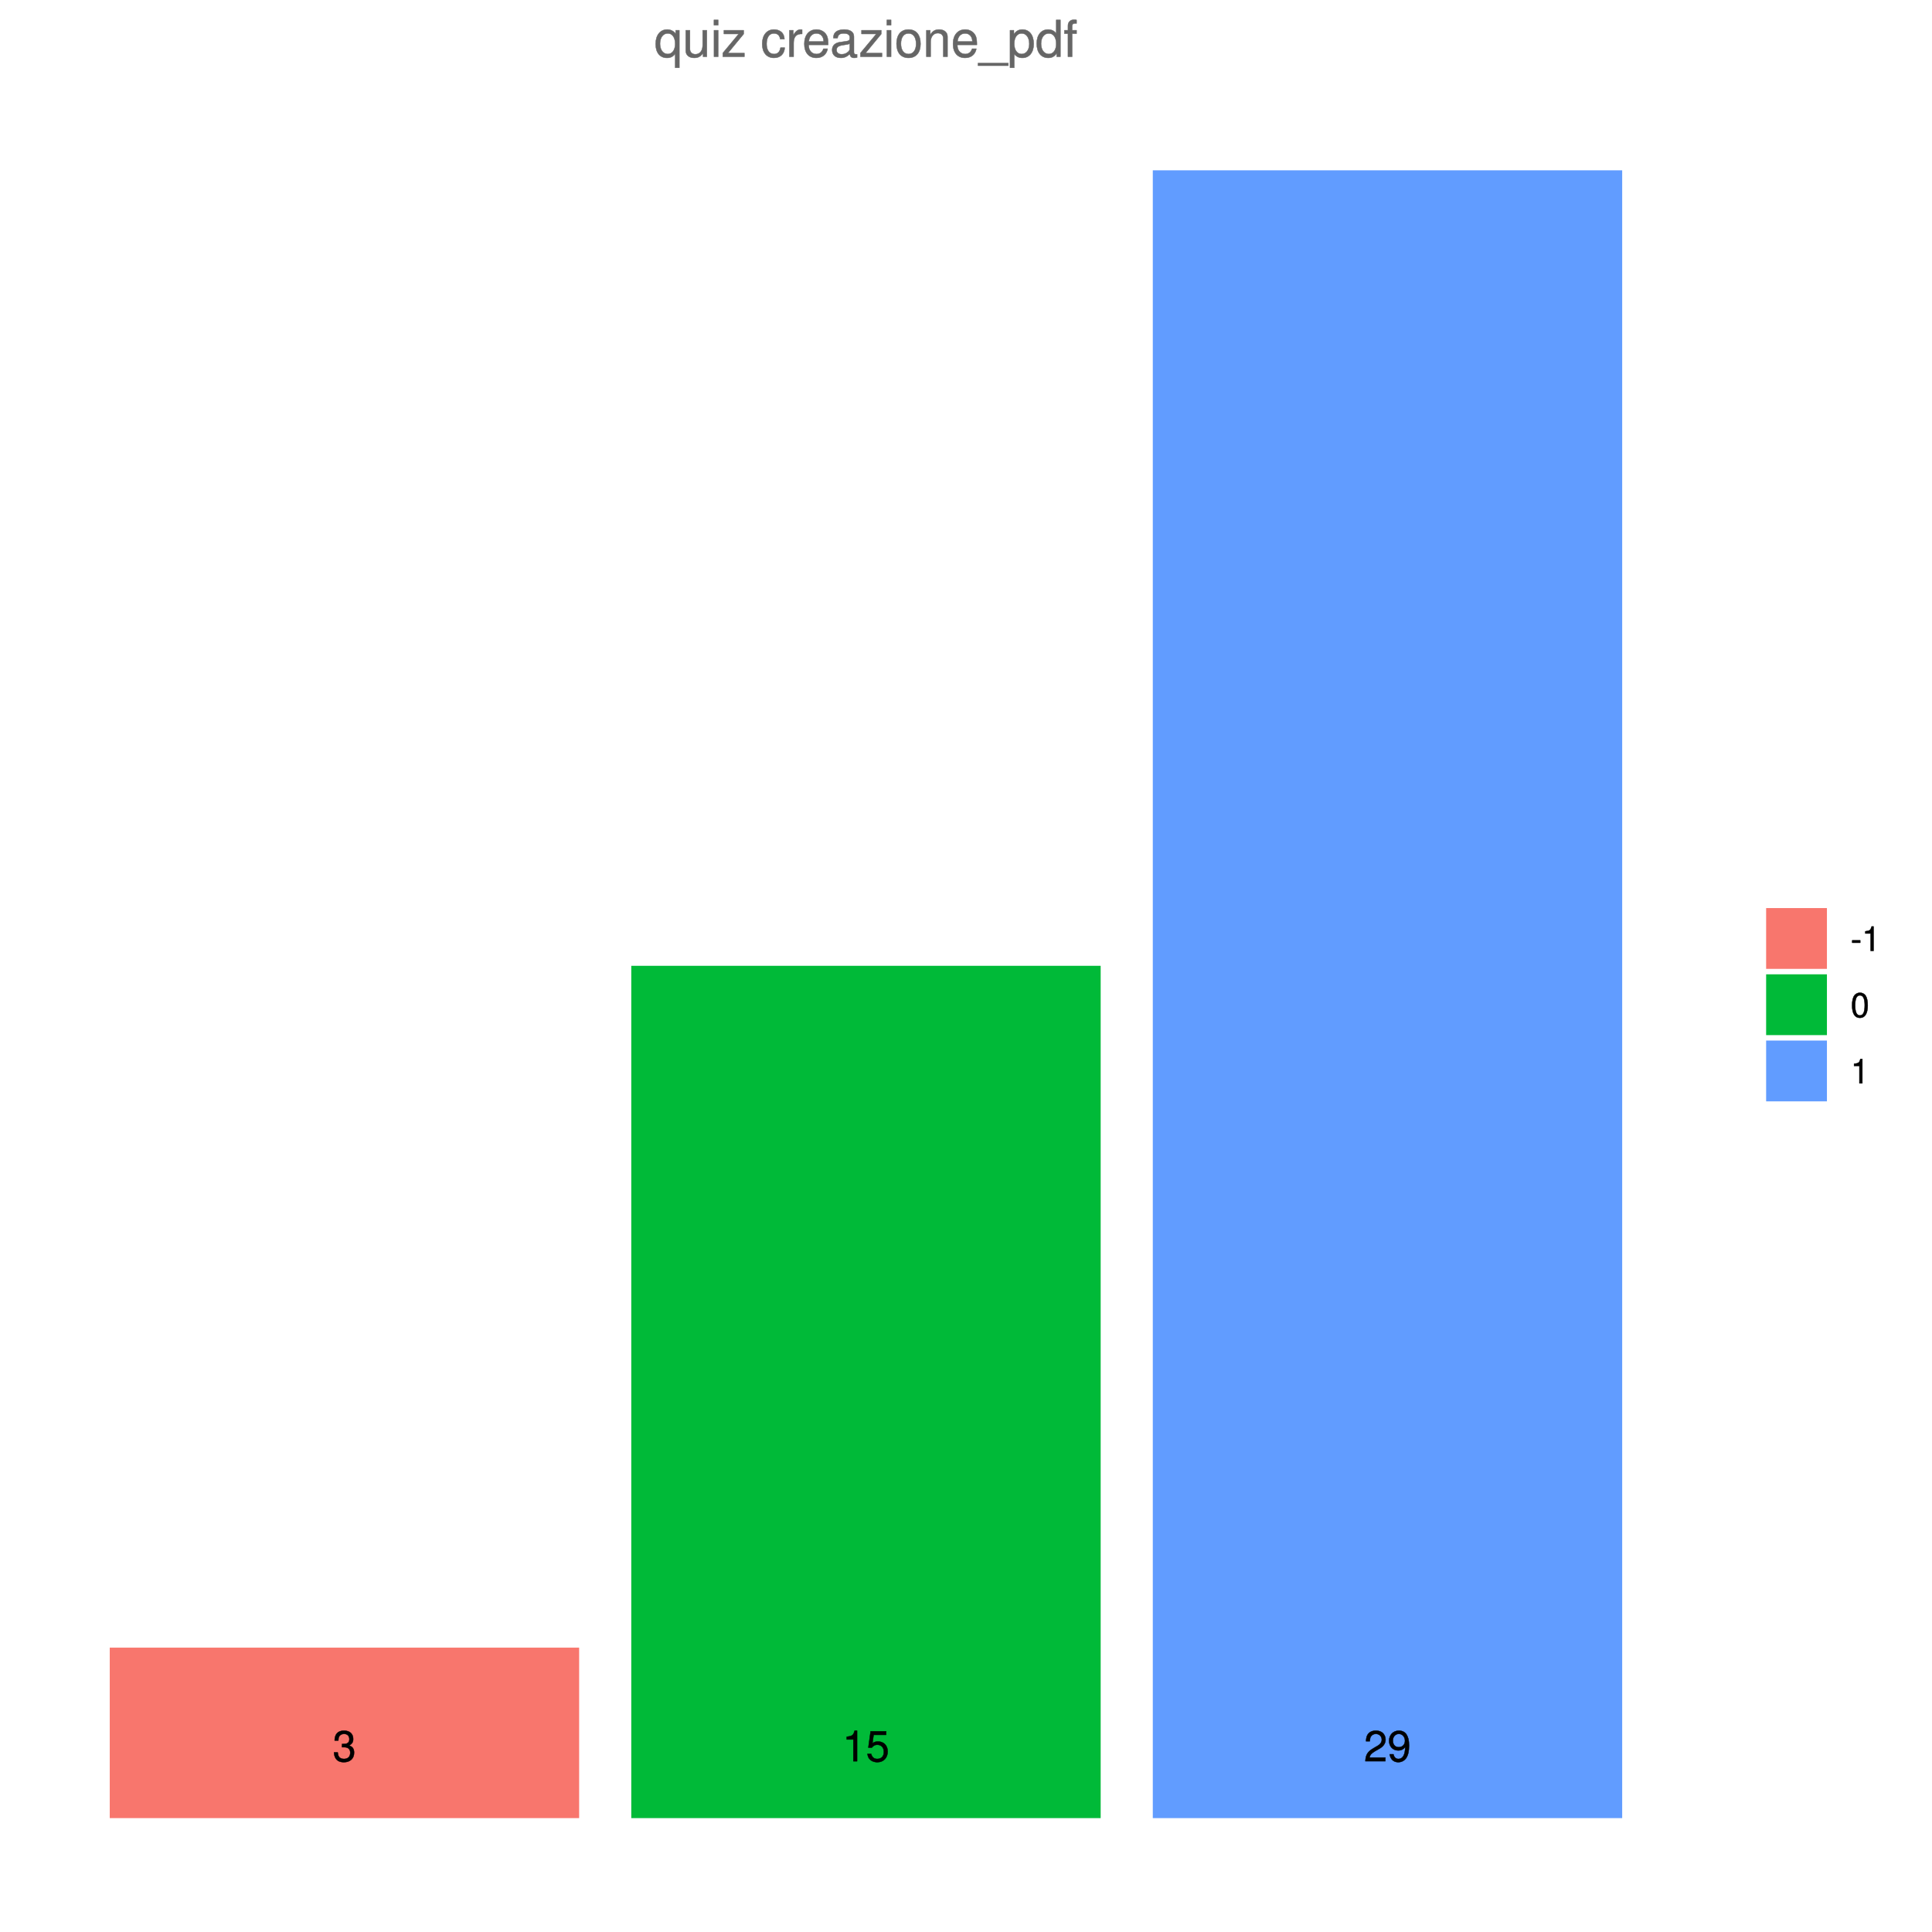
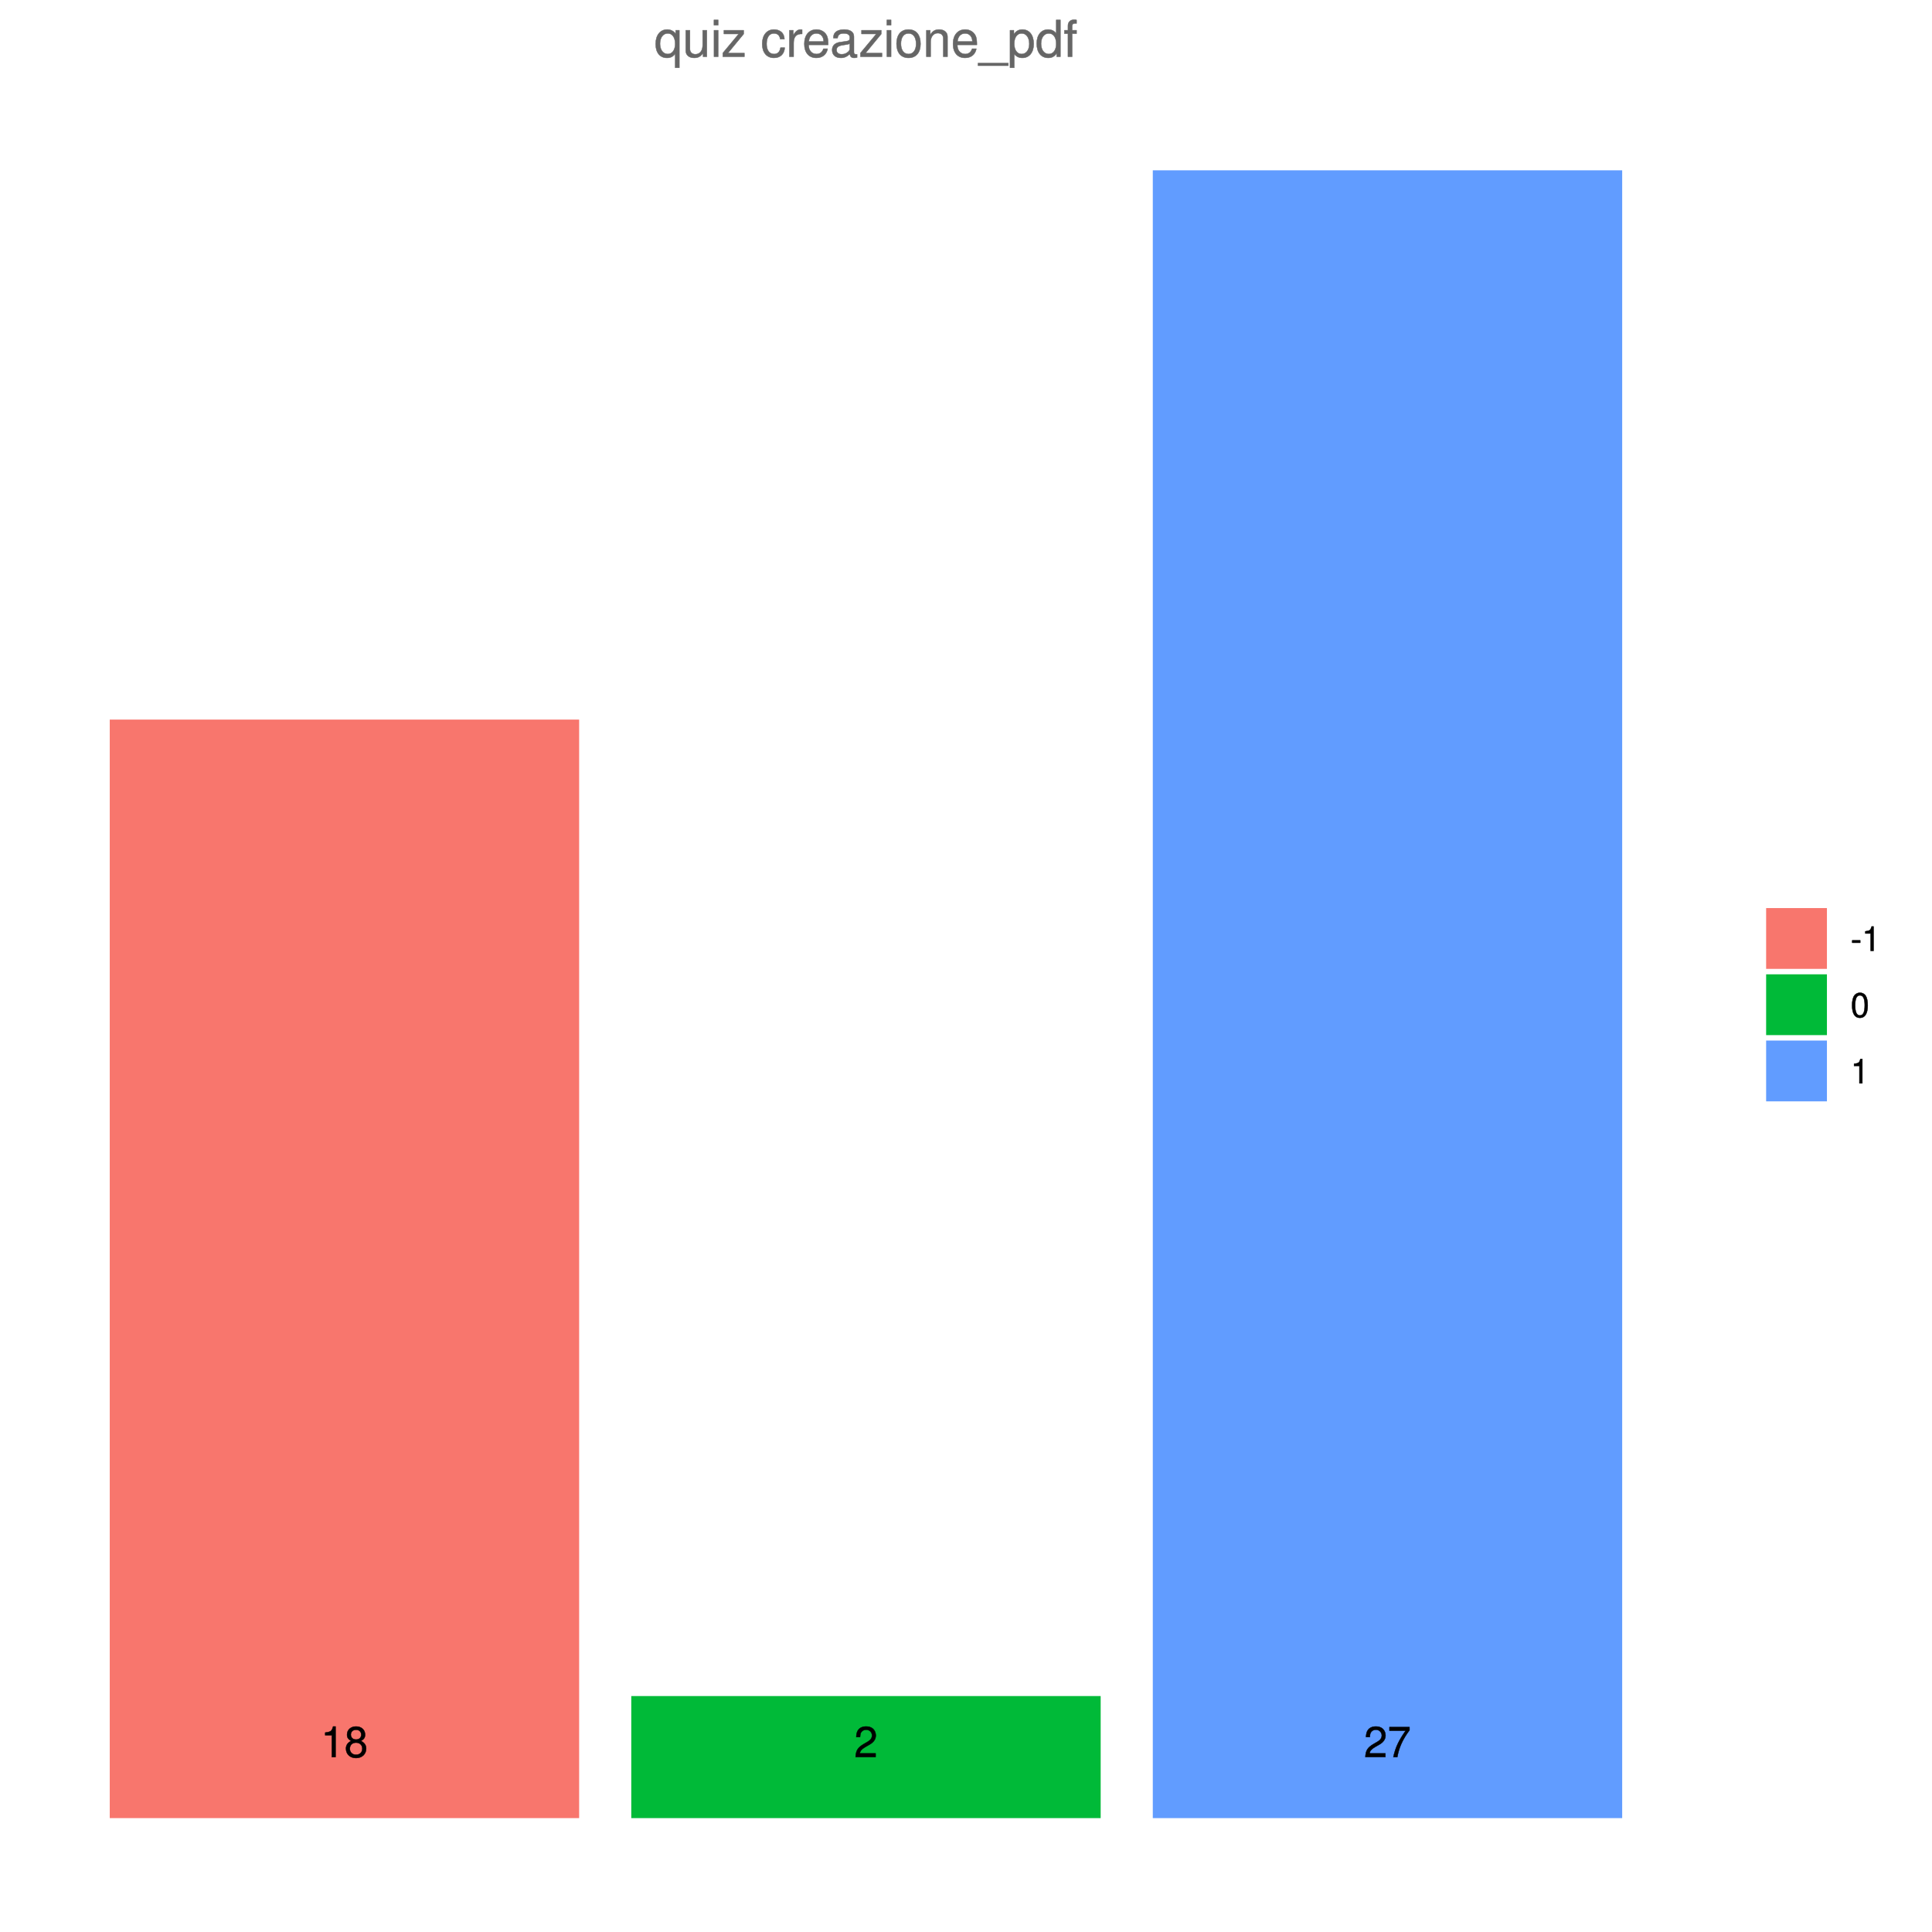
<svg xmlns="http://www.w3.org/2000/svg" width="504px" height="504px" viewBox="0 0 504 504" version="1.1">
  <g transform="translate(0, 504) scale(1, -1)">
    <g id="gridSVG" fill="none" stroke="rgb(0,0,0)" stroke-dasharray="none" stroke-width="0.75" font-size="12" font-family="Helvetica, Arial, FreeSans, Liberation Sans, Nimbus Sans L, sans-serif" opacity="1" stroke-linecap="round" stroke-linejoin="round" stroke-miterlimit="10" stroke-opacity="1" fill-opacity="0" font-weight="normal" font-style="normal">
      <g id="layout.1" class="viewport">
        <g id="layout.2" class="forcedgrob gtable gTree grob gDesc">
          <defs>
            <clipPath id="layout::background.1-11-12-1.1.clipPath">
              <rect x="0" y="0" width="504" height="504" fill="none" stroke="none" />
            </clipPath>
          </defs>
          <g id="layout::background.1-11-12-1.1" clip-path="url(#layout::background.1-11-12-1.1.clipPath)" class="viewport">
            <g id="background.1-11-12-1.1" class="forcedgrob gTableChild rect grob gDesc">
              <rect id="background.1-11-12-1.1.1" x="0" y="0" width="504" height="504" transform="" stroke-width="1.07" stroke="rgb(255,255,255)" fill="rgb(255,255,255)" stroke-dasharray="none" stroke-opacity="1" fill-opacity="1" />
            </g>
          </g>
          <defs>
            <clipPath id="layout::panel.7-5-7-5.1.clipPath">
              <rect x="8.22" y="8.22" width="435.36" height="472.85" fill="none" stroke="none" />
            </clipPath>
          </defs>
          <g id="layout::panel.7-5-7-5.1" clip-path="url(#layout::panel.7-5-7-5.1.clipPath)" class="viewport">
            <g id="panel.7-5-7-5.1" class="forcedgrob gTableChild gTree grob gDesc">
-               <g id="grill.gTree.3155.1" class="gTree grob gDesc">
-                 <g id="panel.background..rect.3151.1" class="rect grob gDesc">
-                   <rect id="panel.background..rect.3151.1.1" x="8.22" y="8.22" width="435.36" height="472.85" transform="" stroke-width="1.07" stroke="none" fill="rgb(255,255,255)" stroke-dasharray="none" stroke-opacity="0" fill-opacity="1" />
-                 </g>
-               </g>
-               <g id="geom_rect.rect.3146.1" class="rect grob gDesc">
-                 <rect id="geom_rect.rect.3146.1.1" x="28.63" y="29.71" width="122.45" height="44.47" transform="" stroke="none" fill="rgb(248,118,109)" stroke-width="1.07" stroke-dasharray="none" stroke-linecap="butt" stroke-opacity="0" fill-opacity="1" />
-                 <rect id="geom_rect.rect.3146.1.2" x="164.68" y="29.71" width="122.45" height="222.34" transform="" stroke="none" fill="rgb(0,186,56)" stroke-width="1.07" stroke-dasharray="none" stroke-linecap="butt" stroke-opacity="0" fill-opacity="1" />
-                 <rect id="geom_rect.rect.3146.1.3" x="300.73" y="29.71" width="122.45" height="429.86" transform="" stroke="none" fill="rgb(97,156,255)" stroke-width="1.07" stroke-dasharray="none" stroke-linecap="butt" stroke-opacity="0" fill-opacity="1" />
-               </g>
-               <g id="GRID.text.3147.1" class="text grob gDesc">
-                 <g id="GRID.text.3147.1.1" transform="translate(89.85, 44.54)" stroke-width="0.1">
-                   <g id="GRID.text.3147.1.1.scale" transform="scale(1, -1)">
-                     <text x="0" y="0" id="GRID.text.3147.1.1.text" text-anchor="middle" stroke="rgb(0,0,0)" font-size="11.04" font-family="Helvetica, Arial, FreeSans, Liberation Sans, Nimbus Sans L, sans-serif" fill="rgb(0,0,0)" stroke-opacity="1" fill-opacity="1" font-weight="normal" font-style="normal">
-                       <tspan id="GRID.text.3147.1.1.tspan.1" dy="0" x="0">3</tspan>
+               <g id="grill.gTree.3500.1" class="gTree grob gDesc">
+                 <g id="panel.background..rect.3496.1" class="rect grob gDesc">
+                   <rect id="panel.background..rect.3496.1.1" x="8.22" y="8.22" width="435.36" height="472.85" transform="" stroke-width="1.07" stroke="none" fill="rgb(255,255,255)" stroke-dasharray="none" stroke-opacity="0" fill-opacity="1" />
+                 </g>
+               </g>
+               <g id="geom_rect.rect.3491.1" class="rect grob gDesc">
+                 <rect id="geom_rect.rect.3491.1.1" x="28.63" y="29.71" width="122.45" height="286.57" transform="" stroke="none" fill="rgb(248,118,109)" stroke-width="1.07" stroke-dasharray="none" stroke-linecap="butt" stroke-opacity="0" fill-opacity="1" />
+                 <rect id="geom_rect.rect.3491.1.2" x="164.68" y="29.71" width="122.45" height="31.84" transform="" stroke="none" fill="rgb(0,186,56)" stroke-width="1.07" stroke-dasharray="none" stroke-linecap="butt" stroke-opacity="0" fill-opacity="1" />
+                 <rect id="geom_rect.rect.3491.1.3" x="300.73" y="29.71" width="122.45" height="429.86" transform="" stroke="none" fill="rgb(97,156,255)" stroke-width="1.07" stroke-dasharray="none" stroke-linecap="butt" stroke-opacity="0" fill-opacity="1" />
+               </g>
+               <g id="GRID.text.3492.1" class="text grob gDesc">
+                 <g id="GRID.text.3492.1.1" transform="translate(89.85, 45.63)" stroke-width="0.1">
+                   <g id="GRID.text.3492.1.1.scale" transform="scale(1, -1)">
+                     <text x="0" y="0" id="GRID.text.3492.1.1.text" text-anchor="middle" stroke="rgb(0,0,0)" font-size="11.04" font-family="Helvetica, Arial, FreeSans, Liberation Sans, Nimbus Sans L, sans-serif" fill="rgb(0,0,0)" stroke-opacity="1" fill-opacity="1" font-weight="normal" font-style="normal">
+                       <tspan id="GRID.text.3492.1.1.tspan.1" dy="0" x="0">18</tspan>
                    </text>
                  </g>
                </g>
-                 <g id="GRID.text.3147.1.2" transform="translate(225.9, 44.54)" stroke-width="0.1">
-                   <g id="GRID.text.3147.1.2.scale" transform="scale(1, -1)">
-                     <text x="0" y="0" id="GRID.text.3147.1.2.text" text-anchor="middle" stroke="rgb(0,0,0)" font-size="11.04" font-family="Helvetica, Arial, FreeSans, Liberation Sans, Nimbus Sans L, sans-serif" fill="rgb(0,0,0)" stroke-opacity="1" fill-opacity="1" font-weight="normal" font-style="normal">
-                       <tspan id="GRID.text.3147.1.2.tspan.1" dy="0" x="0">15</tspan>
+                 <g id="GRID.text.3492.1.2" transform="translate(225.9, 45.63)" stroke-width="0.1">
+                   <g id="GRID.text.3492.1.2.scale" transform="scale(1, -1)">
+                     <text x="0" y="0" id="GRID.text.3492.1.2.text" text-anchor="middle" stroke="rgb(0,0,0)" font-size="11.04" font-family="Helvetica, Arial, FreeSans, Liberation Sans, Nimbus Sans L, sans-serif" fill="rgb(0,0,0)" stroke-opacity="1" fill-opacity="1" font-weight="normal" font-style="normal">
+                       <tspan id="GRID.text.3492.1.2.tspan.1" dy="0" x="0">2</tspan>
                    </text>
                  </g>
                </g>
-                 <g id="GRID.text.3147.1.3" transform="translate(361.95, 44.54)" stroke-width="0.1">
-                   <g id="GRID.text.3147.1.3.scale" transform="scale(1, -1)">
-                     <text x="0" y="0" id="GRID.text.3147.1.3.text" text-anchor="middle" stroke="rgb(0,0,0)" font-size="11.04" font-family="Helvetica, Arial, FreeSans, Liberation Sans, Nimbus Sans L, sans-serif" fill="rgb(0,0,0)" stroke-opacity="1" fill-opacity="1" font-weight="normal" font-style="normal">
-                       <tspan id="GRID.text.3147.1.3.tspan.1" dy="0" x="0">29</tspan>
+                 <g id="GRID.text.3492.1.3" transform="translate(361.95, 45.63)" stroke-width="0.1">
+                   <g id="GRID.text.3492.1.3.scale" transform="scale(1, -1)">
+                     <text x="0" y="0" id="GRID.text.3492.1.3.text" text-anchor="middle" stroke="rgb(0,0,0)" font-size="11.04" font-family="Helvetica, Arial, FreeSans, Liberation Sans, Nimbus Sans L, sans-serif" fill="rgb(0,0,0)" stroke-opacity="1" fill-opacity="1" font-weight="normal" font-style="normal">
+                       <tspan id="GRID.text.3492.1.3.tspan.1" dy="0" x="0">27</tspan>
                    </text>
                  </g>
                </g>
              </g>
            </g>
          </g>
          <g id="layout::spacer.8-6-8-6.1" class="viewport" />
          <g id="layout::spacer.8-4-8-4.1" class="viewport" />
          <g id="layout::spacer.6-6-6-6.1" class="viewport" />
          <g id="layout::spacer.6-4-6-4.1" class="viewport" />
          <g id="layout::axis-t.6-5-6-5.1" class="viewport" />
          <g id="layout::axis-l.7-4-7-4.1" class="viewport">
-             <g id="layout::axis-l.7-4-7-4::GRID.VP.734.1" class="viewport">
+             <g id="layout::axis-l.7-4-7-4::GRID.VP.842.1" class="viewport">
              <g id="axis-l.7-4-7-4.1" class="forcedgrob gTableChild absoluteGrob gTree grob gDesc">
-                 <g id="layout::axis-l.7-4-7-4::GRID.VP.734::axis.1" class="viewport">
+                 <g id="layout::axis-l.7-4-7-4::GRID.VP.842::axis.1" class="viewport">
                  <g id="axis.1" class="forcedgrob gtable gTree grob gDesc">
-                     <g id="layout::axis-l.7-4-7-4::GRID.VP.734::axis::axis.1-1-1-1.1" class="viewport" />
-                     <g id="layout::axis-l.7-4-7-4::GRID.VP.734::axis::axis.1-2-1-2.1" class="viewport" />
+                     <g id="layout::axis-l.7-4-7-4::GRID.VP.842::axis::axis.1-1-1-1.1" class="viewport" />
+                     <g id="layout::axis-l.7-4-7-4::GRID.VP.842::axis::axis.1-2-1-2.1" class="viewport" />
                  </g>
                </g>
              </g>
            </g>
          </g>
          <g id="layout::axis-r.7-6-7-6.1" class="viewport" />
          <g id="layout::axis-b.8-5-8-5.1" class="viewport">
-             <g id="layout::axis-b.8-5-8-5::GRID.VP.733.1" class="viewport">
+             <g id="layout::axis-b.8-5-8-5::GRID.VP.841.1" class="viewport">
              <g id="axis-b.8-5-8-5.1" class="forcedgrob gTableChild absoluteGrob gTree grob gDesc">
-                 <g id="layout::axis-b.8-5-8-5::GRID.VP.733::axis.1" class="viewport">
+                 <g id="layout::axis-b.8-5-8-5::GRID.VP.841::axis.1" class="viewport">
                  <g id="axis.2" class="forcedgrob gtable gTree grob gDesc">
-                     <g id="layout::axis-b.8-5-8-5::GRID.VP.733::axis::axis.1-1-1-1.1" class="viewport" />
-                     <g id="layout::axis-b.8-5-8-5::GRID.VP.733::axis::axis.2-1-2-1.1" class="viewport" />
+                     <g id="layout::axis-b.8-5-8-5::GRID.VP.841::axis::axis.1-1-1-1.1" class="viewport" />
+                     <g id="layout::axis-b.8-5-8-5::GRID.VP.841::axis::axis.2-1-2-1.1" class="viewport" />
                  </g>
                </g>
              </g>
            </g>
          </g>
          <g id="layout::xlab-t.5-5-5-5.1" class="viewport" />
          <g id="layout::xlab-b.9-5-9-5.1" class="viewport" />
          <g id="layout::ylab-l.7-3-7-3.1" class="viewport" />
          <g id="layout::ylab-r.7-7-7-7.1" class="viewport" />
          <g id="layout::guide-box.7-9-7-9.1" class="viewport">
-             <g id="layout::guide-box.7-9-7-9::GRID.VP.745.1" class="viewport">
-               <g id="layout::guide-box.7-9-7-9::GRID.VP.745::guide-box.7-9-7-9.1" class="viewport">
+             <g id="layout::guide-box.7-9-7-9::GRID.VP.853.1" class="viewport">
+               <g id="layout::guide-box.7-9-7-9::GRID.VP.853::guide-box.7-9-7-9.1" class="viewport">
                <g id="guide-box.7-9-7-9.1" class="forcedgrob gTableChild gtable gTree grob gDesc">
-                   <g id="layout::guide-box.7-9-7-9::GRID.VP.745::guide-box.7-9-7-9::legend.box.background.2-4-4-2.1" class="viewport" />
-                   <g id="layout::guide-box.7-9-7-9::GRID.VP.745::guide-box.7-9-7-9::guides.3-3-3-3.1" class="viewport">
-                     <g id="layout::guide-box.7-9-7-9::GRID.VP.745::guide-box.7-9-7-9::guides.3-3-3-3::GRID.VP.744.1" class="viewport">
-                       <g id="layout::guide-box.7-9-7-9::GRID.VP.745::guide-box.7-9-7-9::guides.3-3-3-3::GRID.VP.744::guides.3-3-3-3.1" class="viewport">
+                   <g id="layout::guide-box.7-9-7-9::GRID.VP.853::guide-box.7-9-7-9::legend.box.background.2-4-4-2.1" class="viewport" />
+                   <g id="layout::guide-box.7-9-7-9::GRID.VP.853::guide-box.7-9-7-9::guides.3-3-3-3.1" class="viewport">
+                     <g id="layout::guide-box.7-9-7-9::GRID.VP.853::guide-box.7-9-7-9::guides.3-3-3-3::GRID.VP.852.1" class="viewport">
+                       <g id="layout::guide-box.7-9-7-9::GRID.VP.853::guide-box.7-9-7-9::guides.3-3-3-3::GRID.VP.852::guides.3-3-3-3.1" class="viewport">
                        <g id="guides.3-3-3-3.1" class="forcedgrob gTableChild gtable gTree grob gDesc">
-                           <g id="layout::guide-box.7-9-7-9::GRID.VP.745::guide-box.7-9-7-9::guides.3-3-3-3::GRID.VP.744::guides.3-3-3-3::background.1-6-7-1.1" class="viewport">
+                           <g id="layout::guide-box.7-9-7-9::GRID.VP.853::guide-box.7-9-7-9::guides.3-3-3-3::GRID.VP.852::guides.3-3-3-3::background.1-6-7-1.1" class="viewport">
                            <g id="background.1-6-7-1.1" class="forcedgrob gTableChild rect grob gDesc">
                              <rect id="background.1-6-7-1.1.1" x="454.54" y="210.5" width="43.98" height="68.28" transform="" stroke-width="1.07" stroke="none" fill="rgb(255,255,255)" stroke-dasharray="none" stroke-opacity="0" fill-opacity="1" />
                            </g>
                          </g>
-                           <g id="layout::guide-box.7-9-7-9::GRID.VP.745::guide-box.7-9-7-9::guides.3-3-3-3::GRID.VP.744::guides.3-3-3-3::title.2-5-2-2.1" class="viewport" />
-                           <g id="layout::guide-box.7-9-7-9::GRID.VP.745::guide-box.7-9-7-9::guides.3-3-3-3::GRID.VP.744::guides.3-3-3-3::key-3-1-bg.4-2-4-2.1" class="viewport" />
-                           <g id="layout::guide-box.7-9-7-9::GRID.VP.745::guide-box.7-9-7-9::guides.3-3-3-3::GRID.VP.744::guides.3-3-3-3::key-3-1-1.4-2-4-2.1" class="viewport">
+                           <g id="layout::guide-box.7-9-7-9::GRID.VP.853::guide-box.7-9-7-9::guides.3-3-3-3::GRID.VP.852::guides.3-3-3-3::title.2-5-2-2.1" class="viewport" />
+                           <g id="layout::guide-box.7-9-7-9::GRID.VP.853::guide-box.7-9-7-9::guides.3-3-3-3::GRID.VP.852::guides.3-3-3-3::key-3-1-bg.4-2-4-2.1" class="viewport" />
+                           <g id="layout::guide-box.7-9-7-9::GRID.VP.853::guide-box.7-9-7-9::guides.3-3-3-3::GRID.VP.852::guides.3-3-3-3::key-3-1-1.4-2-4-2.1" class="viewport">
                            <g id="key-3-1-1.4-2-4-2.1" class="forcedgrob gTableChild rect grob gDesc">
                              <rect id="key-3-1-1.4-2-4-2.1.1" x="460.73" y="251.25" width="15.86" height="15.86" transform="" stroke="none" fill="rgb(248,118,109)" stroke-dasharray="none" stroke-width="1.07" stroke-linejoin="miter" stroke-opacity="0" fill-opacity="1" />
                            </g>
                          </g>
-                           <g id="layout::guide-box.7-9-7-9::GRID.VP.745::guide-box.7-9-7-9::guides.3-3-3-3::GRID.VP.744::guides.3-3-3-3::key-4-1-bg.5-2-5-2.1" class="viewport" />
-                           <g id="layout::guide-box.7-9-7-9::GRID.VP.745::guide-box.7-9-7-9::guides.3-3-3-3::GRID.VP.744::guides.3-3-3-3::key-4-1-1.5-2-5-2.1" class="viewport">
+                           <g id="layout::guide-box.7-9-7-9::GRID.VP.853::guide-box.7-9-7-9::guides.3-3-3-3::GRID.VP.852::guides.3-3-3-3::key-4-1-bg.5-2-5-2.1" class="viewport" />
+                           <g id="layout::guide-box.7-9-7-9::GRID.VP.853::guide-box.7-9-7-9::guides.3-3-3-3::GRID.VP.852::guides.3-3-3-3::key-4-1-1.5-2-5-2.1" class="viewport">
                            <g id="key-4-1-1.5-2-5-2.1" class="forcedgrob gTableChild rect grob gDesc">
                              <rect id="key-4-1-1.5-2-5-2.1.1" x="460.73" y="233.97" width="15.86" height="15.86" transform="" stroke="none" fill="rgb(0,186,56)" stroke-dasharray="none" stroke-width="1.07" stroke-linejoin="miter" stroke-opacity="0" fill-opacity="1" />
                            </g>
                          </g>
-                           <g id="layout::guide-box.7-9-7-9::GRID.VP.745::guide-box.7-9-7-9::guides.3-3-3-3::GRID.VP.744::guides.3-3-3-3::key-5-1-bg.6-2-6-2.1" class="viewport" />
-                           <g id="layout::guide-box.7-9-7-9::GRID.VP.745::guide-box.7-9-7-9::guides.3-3-3-3::GRID.VP.744::guides.3-3-3-3::key-5-1-1.6-2-6-2.1" class="viewport">
+                           <g id="layout::guide-box.7-9-7-9::GRID.VP.853::guide-box.7-9-7-9::guides.3-3-3-3::GRID.VP.852::guides.3-3-3-3::key-5-1-bg.6-2-6-2.1" class="viewport" />
+                           <g id="layout::guide-box.7-9-7-9::GRID.VP.853::guide-box.7-9-7-9::guides.3-3-3-3::GRID.VP.852::guides.3-3-3-3::key-5-1-1.6-2-6-2.1" class="viewport">
                            <g id="key-5-1-1.6-2-6-2.1" class="forcedgrob gTableChild rect grob gDesc">
                              <rect id="key-5-1-1.6-2-6-2.1.1" x="460.73" y="216.69" width="15.86" height="15.86" transform="" stroke="none" fill="rgb(97,156,255)" stroke-dasharray="none" stroke-width="1.07" stroke-linejoin="miter" stroke-opacity="0" fill-opacity="1" />
                            </g>
                          </g>
-                           <g id="layout::guide-box.7-9-7-9::GRID.VP.745::guide-box.7-9-7-9::guides.3-3-3-3::GRID.VP.744::guides.3-3-3-3::label-3-3.4-4-4-4.1" class="viewport">
-                             <g id="layout::guide-box.7-9-7-9::GRID.VP.745::guide-box.7-9-7-9::guides.3-3-3-3::GRID.VP.744::guides.3-3-3-3::label-3-3.4-4-4-4::GRID.VP.741.1" class="viewport">
+                           <g id="layout::guide-box.7-9-7-9::GRID.VP.853::guide-box.7-9-7-9::guides.3-3-3-3::GRID.VP.852::guides.3-3-3-3::label-3-3.4-4-4-4.1" class="viewport">
+                             <g id="layout::guide-box.7-9-7-9::GRID.VP.853::guide-box.7-9-7-9::guides.3-3-3-3::GRID.VP.852::guides.3-3-3-3::label-3-3.4-4-4-4::GRID.VP.849.1" class="viewport">
                              <g id="label-3-3.4-4-4-4.1" class="forcedgrob gTableChild gTree grob gDesc">
-                                 <g id="layout::guide-box.7-9-7-9::GRID.VP.745::guide-box.7-9-7-9::guides.3-3-3-3::GRID.VP.744::guides.3-3-3-3::label-3-3.4-4-4-4::GRID.VP.741::GRID.VP.735.1" font-size="8.8" stroke="rgb(0,0,0)" font-family="Helvetica, Arial, FreeSans, Liberation Sans, Nimbus Sans L, sans-serif" stroke-opacity="1" font-weight="normal" font-style="normal" class="viewport">
-                                   <g id="layout::guide-box.7-9-7-9::GRID.VP.745::guide-box.7-9-7-9::guides.3-3-3-3::GRID.VP.744::guides.3-3-3-3::label-3-3.4-4-4-4::GRID.VP.741::GRID.VP.735::GRID.VP.736.1" class="viewport">
-                                     <g id="guide.label.titleGrob.3169.1" class="titleGrob gTree grob gDesc">
-                                       <g id="GRID.text.3167.1" class="text grob gDesc">
-                                         <g id="GRID.text.3167.1.1" transform="translate(482.78, 259.18)" stroke-width="0.1">
-                                           <g id="GRID.text.3167.1.1.scale" transform="scale(1, -1)">
-                                             <text x="0" y="0" id="GRID.text.3167.1.1.text" text-anchor="start" font-size="8.8" stroke="rgb(0,0,0)" font-family="Helvetica, Arial, FreeSans, Liberation Sans, Nimbus Sans L, sans-serif" fill="rgb(0,0,0)" stroke-opacity="1" fill-opacity="1" font-weight="normal" font-style="normal">
-                                               <tspan id="GRID.text.3167.1.1.tspan.1" dy="3.23" x="0">-1</tspan>
+                                 <g id="layout::guide-box.7-9-7-9::GRID.VP.853::guide-box.7-9-7-9::guides.3-3-3-3::GRID.VP.852::guides.3-3-3-3::label-3-3.4-4-4-4::GRID.VP.849::GRID.VP.843.1" font-size="8.8" stroke="rgb(0,0,0)" font-family="Helvetica, Arial, FreeSans, Liberation Sans, Nimbus Sans L, sans-serif" stroke-opacity="1" font-weight="normal" font-style="normal" class="viewport">
+                                   <g id="layout::guide-box.7-9-7-9::GRID.VP.853::guide-box.7-9-7-9::guides.3-3-3-3::GRID.VP.852::guides.3-3-3-3::label-3-3.4-4-4-4::GRID.VP.849::GRID.VP.843::GRID.VP.844.1" class="viewport">
+                                     <g id="guide.label.titleGrob.3514.1" class="titleGrob gTree grob gDesc">
+                                       <g id="GRID.text.3512.1" class="text grob gDesc">
+                                         <g id="GRID.text.3512.1.1" transform="translate(482.78, 259.18)" stroke-width="0.1">
+                                           <g id="GRID.text.3512.1.1.scale" transform="scale(1, -1)">
+                                             <text x="0" y="0" id="GRID.text.3512.1.1.text" text-anchor="start" font-size="8.8" stroke="rgb(0,0,0)" font-family="Helvetica, Arial, FreeSans, Liberation Sans, Nimbus Sans L, sans-serif" fill="rgb(0,0,0)" stroke-opacity="1" fill-opacity="1" font-weight="normal" font-style="normal">
+                                               <tspan id="GRID.text.3512.1.1.tspan.1" dy="3.23" x="0">-1</tspan>
                                            </text>
                                          </g>
                                        </g>
                                      </g>
                                    </g>
                                  </g>
                                </g>
                              </g>
                            </g>
                          </g>
-                           <g id="layout::guide-box.7-9-7-9::GRID.VP.745::guide-box.7-9-7-9::guides.3-3-3-3::GRID.VP.744::guides.3-3-3-3::label-4-3.5-4-5-4.1" class="viewport">
-                             <g id="layout::guide-box.7-9-7-9::GRID.VP.745::guide-box.7-9-7-9::guides.3-3-3-3::GRID.VP.744::guides.3-3-3-3::label-4-3.5-4-5-4::GRID.VP.742.1" class="viewport">
+                           <g id="layout::guide-box.7-9-7-9::GRID.VP.853::guide-box.7-9-7-9::guides.3-3-3-3::GRID.VP.852::guides.3-3-3-3::label-4-3.5-4-5-4.1" class="viewport">
+                             <g id="layout::guide-box.7-9-7-9::GRID.VP.853::guide-box.7-9-7-9::guides.3-3-3-3::GRID.VP.852::guides.3-3-3-3::label-4-3.5-4-5-4::GRID.VP.850.1" class="viewport">
                              <g id="label-4-3.5-4-5-4.1" class="forcedgrob gTableChild gTree grob gDesc">
-                                 <g id="layout::guide-box.7-9-7-9::GRID.VP.745::guide-box.7-9-7-9::guides.3-3-3-3::GRID.VP.744::guides.3-3-3-3::label-4-3.5-4-5-4::GRID.VP.742::GRID.VP.737.1" font-size="8.8" stroke="rgb(0,0,0)" font-family="Helvetica, Arial, FreeSans, Liberation Sans, Nimbus Sans L, sans-serif" stroke-opacity="1" font-weight="normal" font-style="normal" class="viewport">
-                                   <g id="layout::guide-box.7-9-7-9::GRID.VP.745::guide-box.7-9-7-9::guides.3-3-3-3::GRID.VP.744::guides.3-3-3-3::label-4-3.5-4-5-4::GRID.VP.742::GRID.VP.737::GRID.VP.738.1" class="viewport">
-                                     <g id="guide.label.titleGrob.3172.1" class="titleGrob gTree grob gDesc">
-                                       <g id="GRID.text.3170.1" class="text grob gDesc">
-                                         <g id="GRID.text.3170.1.1" transform="translate(482.78, 241.9)" stroke-width="0.1">
-                                           <g id="GRID.text.3170.1.1.scale" transform="scale(1, -1)">
-                                             <text x="0" y="0" id="GRID.text.3170.1.1.text" text-anchor="start" font-size="8.8" stroke="rgb(0,0,0)" font-family="Helvetica, Arial, FreeSans, Liberation Sans, Nimbus Sans L, sans-serif" fill="rgb(0,0,0)" stroke-opacity="1" fill-opacity="1" font-weight="normal" font-style="normal">
-                                               <tspan id="GRID.text.3170.1.1.tspan.1" dy="3.23" x="0">0</tspan>
+                                 <g id="layout::guide-box.7-9-7-9::GRID.VP.853::guide-box.7-9-7-9::guides.3-3-3-3::GRID.VP.852::guides.3-3-3-3::label-4-3.5-4-5-4::GRID.VP.850::GRID.VP.845.1" font-size="8.8" stroke="rgb(0,0,0)" font-family="Helvetica, Arial, FreeSans, Liberation Sans, Nimbus Sans L, sans-serif" stroke-opacity="1" font-weight="normal" font-style="normal" class="viewport">
+                                   <g id="layout::guide-box.7-9-7-9::GRID.VP.853::guide-box.7-9-7-9::guides.3-3-3-3::GRID.VP.852::guides.3-3-3-3::label-4-3.5-4-5-4::GRID.VP.850::GRID.VP.845::GRID.VP.846.1" class="viewport">
+                                     <g id="guide.label.titleGrob.3517.1" class="titleGrob gTree grob gDesc">
+                                       <g id="GRID.text.3515.1" class="text grob gDesc">
+                                         <g id="GRID.text.3515.1.1" transform="translate(482.78, 241.9)" stroke-width="0.1">
+                                           <g id="GRID.text.3515.1.1.scale" transform="scale(1, -1)">
+                                             <text x="0" y="0" id="GRID.text.3515.1.1.text" text-anchor="start" font-size="8.8" stroke="rgb(0,0,0)" font-family="Helvetica, Arial, FreeSans, Liberation Sans, Nimbus Sans L, sans-serif" fill="rgb(0,0,0)" stroke-opacity="1" fill-opacity="1" font-weight="normal" font-style="normal">
+                                               <tspan id="GRID.text.3515.1.1.tspan.1" dy="3.23" x="0">0</tspan>
                                            </text>
                                          </g>
                                        </g>
                                      </g>
                                    </g>
                                  </g>
                                </g>
                              </g>
                            </g>
                          </g>
-                           <g id="layout::guide-box.7-9-7-9::GRID.VP.745::guide-box.7-9-7-9::guides.3-3-3-3::GRID.VP.744::guides.3-3-3-3::label-5-3.6-4-6-4.1" class="viewport">
-                             <g id="layout::guide-box.7-9-7-9::GRID.VP.745::guide-box.7-9-7-9::guides.3-3-3-3::GRID.VP.744::guides.3-3-3-3::label-5-3.6-4-6-4::GRID.VP.743.1" class="viewport">
+                           <g id="layout::guide-box.7-9-7-9::GRID.VP.853::guide-box.7-9-7-9::guides.3-3-3-3::GRID.VP.852::guides.3-3-3-3::label-5-3.6-4-6-4.1" class="viewport">
+                             <g id="layout::guide-box.7-9-7-9::GRID.VP.853::guide-box.7-9-7-9::guides.3-3-3-3::GRID.VP.852::guides.3-3-3-3::label-5-3.6-4-6-4::GRID.VP.851.1" class="viewport">
                              <g id="label-5-3.6-4-6-4.1" class="forcedgrob gTableChild gTree grob gDesc">
-                                 <g id="layout::guide-box.7-9-7-9::GRID.VP.745::guide-box.7-9-7-9::guides.3-3-3-3::GRID.VP.744::guides.3-3-3-3::label-5-3.6-4-6-4::GRID.VP.743::GRID.VP.739.1" font-size="8.8" stroke="rgb(0,0,0)" font-family="Helvetica, Arial, FreeSans, Liberation Sans, Nimbus Sans L, sans-serif" stroke-opacity="1" font-weight="normal" font-style="normal" class="viewport">
-                                   <g id="layout::guide-box.7-9-7-9::GRID.VP.745::guide-box.7-9-7-9::guides.3-3-3-3::GRID.VP.744::guides.3-3-3-3::label-5-3.6-4-6-4::GRID.VP.743::GRID.VP.739::GRID.VP.740.1" class="viewport">
-                                     <g id="guide.label.titleGrob.3175.1" class="titleGrob gTree grob gDesc">
-                                       <g id="GRID.text.3173.1" class="text grob gDesc">
-                                         <g id="GRID.text.3173.1.1" transform="translate(482.78, 224.62)" stroke-width="0.1">
-                                           <g id="GRID.text.3173.1.1.scale" transform="scale(1, -1)">
-                                             <text x="0" y="0" id="GRID.text.3173.1.1.text" text-anchor="start" font-size="8.8" stroke="rgb(0,0,0)" font-family="Helvetica, Arial, FreeSans, Liberation Sans, Nimbus Sans L, sans-serif" fill="rgb(0,0,0)" stroke-opacity="1" fill-opacity="1" font-weight="normal" font-style="normal">
-                                               <tspan id="GRID.text.3173.1.1.tspan.1" dy="3.23" x="0">1</tspan>
+                                 <g id="layout::guide-box.7-9-7-9::GRID.VP.853::guide-box.7-9-7-9::guides.3-3-3-3::GRID.VP.852::guides.3-3-3-3::label-5-3.6-4-6-4::GRID.VP.851::GRID.VP.847.1" font-size="8.8" stroke="rgb(0,0,0)" font-family="Helvetica, Arial, FreeSans, Liberation Sans, Nimbus Sans L, sans-serif" stroke-opacity="1" font-weight="normal" font-style="normal" class="viewport">
+                                   <g id="layout::guide-box.7-9-7-9::GRID.VP.853::guide-box.7-9-7-9::guides.3-3-3-3::GRID.VP.852::guides.3-3-3-3::label-5-3.6-4-6-4::GRID.VP.851::GRID.VP.847::GRID.VP.848.1" class="viewport">
+                                     <g id="guide.label.titleGrob.3520.1" class="titleGrob gTree grob gDesc">
+                                       <g id="GRID.text.3518.1" class="text grob gDesc">
+                                         <g id="GRID.text.3518.1.1" transform="translate(482.78, 224.62)" stroke-width="0.1">
+                                           <g id="GRID.text.3518.1.1.scale" transform="scale(1, -1)">
+                                             <text x="0" y="0" id="GRID.text.3518.1.1.text" text-anchor="start" font-size="8.8" stroke="rgb(0,0,0)" font-family="Helvetica, Arial, FreeSans, Liberation Sans, Nimbus Sans L, sans-serif" fill="rgb(0,0,0)" stroke-opacity="1" fill-opacity="1" font-weight="normal" font-style="normal">
+                                               <tspan id="GRID.text.3518.1.1.tspan.1" dy="3.23" x="0">1</tspan>
                                            </text>
                                          </g>
                                        </g>
                                      </g>
                                    </g>
                                  </g>
                                </g>
                              </g>
                            </g>
                          </g>
                        </g>
                      </g>
                    </g>
                  </g>
                </g>
              </g>
            </g>
          </g>
          <g id="layout::subtitle.4-5-4-5.1" class="viewport" />
          <g id="layout::title.3-5-3-5.1" class="viewport">
-             <g id="layout::title.3-5-3-5::GRID.VP.746.1" font-size="13.2" stroke="rgb(102,102,102)" font-family="Helvetica, Arial, FreeSans, Liberation Sans, Nimbus Sans L, sans-serif" stroke-opacity="1" font-weight="normal" font-style="normal" class="viewport">
-               <g id="layout::title.3-5-3-5::GRID.VP.746::GRID.VP.747.1" class="viewport">
+             <g id="layout::title.3-5-3-5::GRID.VP.854.1" font-size="13.2" stroke="rgb(102,102,102)" font-family="Helvetica, Arial, FreeSans, Liberation Sans, Nimbus Sans L, sans-serif" stroke-opacity="1" font-weight="normal" font-style="normal" class="viewport">
+               <g id="layout::title.3-5-3-5::GRID.VP.854::GRID.VP.855.1" class="viewport">
                <g id="title.3-5-3-5.1" class="forcedgrob gTableChild titleGrob gTree grob gDesc">
-                   <g id="GRID.text.3187.1" class="text grob gDesc">
-                     <g id="GRID.text.3187.1.1" transform="translate(225.9, 498.52)" stroke-width="0.1">
-                       <g id="GRID.text.3187.1.1.scale" transform="scale(1, -1)">
-                         <text x="0" y="0" id="GRID.text.3187.1.1.text" text-anchor="middle" font-size="13.2" stroke="rgb(102,102,102)" font-family="Helvetica, Arial, FreeSans, Liberation Sans, Nimbus Sans L, sans-serif" fill="rgb(102,102,102)" stroke-opacity="1" fill-opacity="1" font-weight="normal" font-style="normal">
-                           <tspan id="GRID.text.3187.1.1.tspan.1" dy="9.33" x="0">quiz creazione_pdf</tspan>
+                   <g id="GRID.text.3532.1" class="text grob gDesc">
+                     <g id="GRID.text.3532.1.1" transform="translate(225.9, 498.52)" stroke-width="0.1">
+                       <g id="GRID.text.3532.1.1.scale" transform="scale(1, -1)">
+                         <text x="0" y="0" id="GRID.text.3532.1.1.text" text-anchor="middle" font-size="13.2" stroke="rgb(102,102,102)" font-family="Helvetica, Arial, FreeSans, Liberation Sans, Nimbus Sans L, sans-serif" fill="rgb(102,102,102)" stroke-opacity="1" fill-opacity="1" font-weight="normal" font-style="normal">
+                           <tspan id="GRID.text.3532.1.1.tspan.1" dy="9.33" x="0">quiz creazione_pdf</tspan>
                        </text>
                      </g>
                    </g>
                  </g>
                </g>
              </g>
            </g>
          </g>
          <g id="layout::caption.10-5-10-5.1" class="viewport" />
          <g id="layout::tag.2-2-2-2.1" class="viewport" />
        </g>
      </g>
    </g>
  </g>
</svg>
